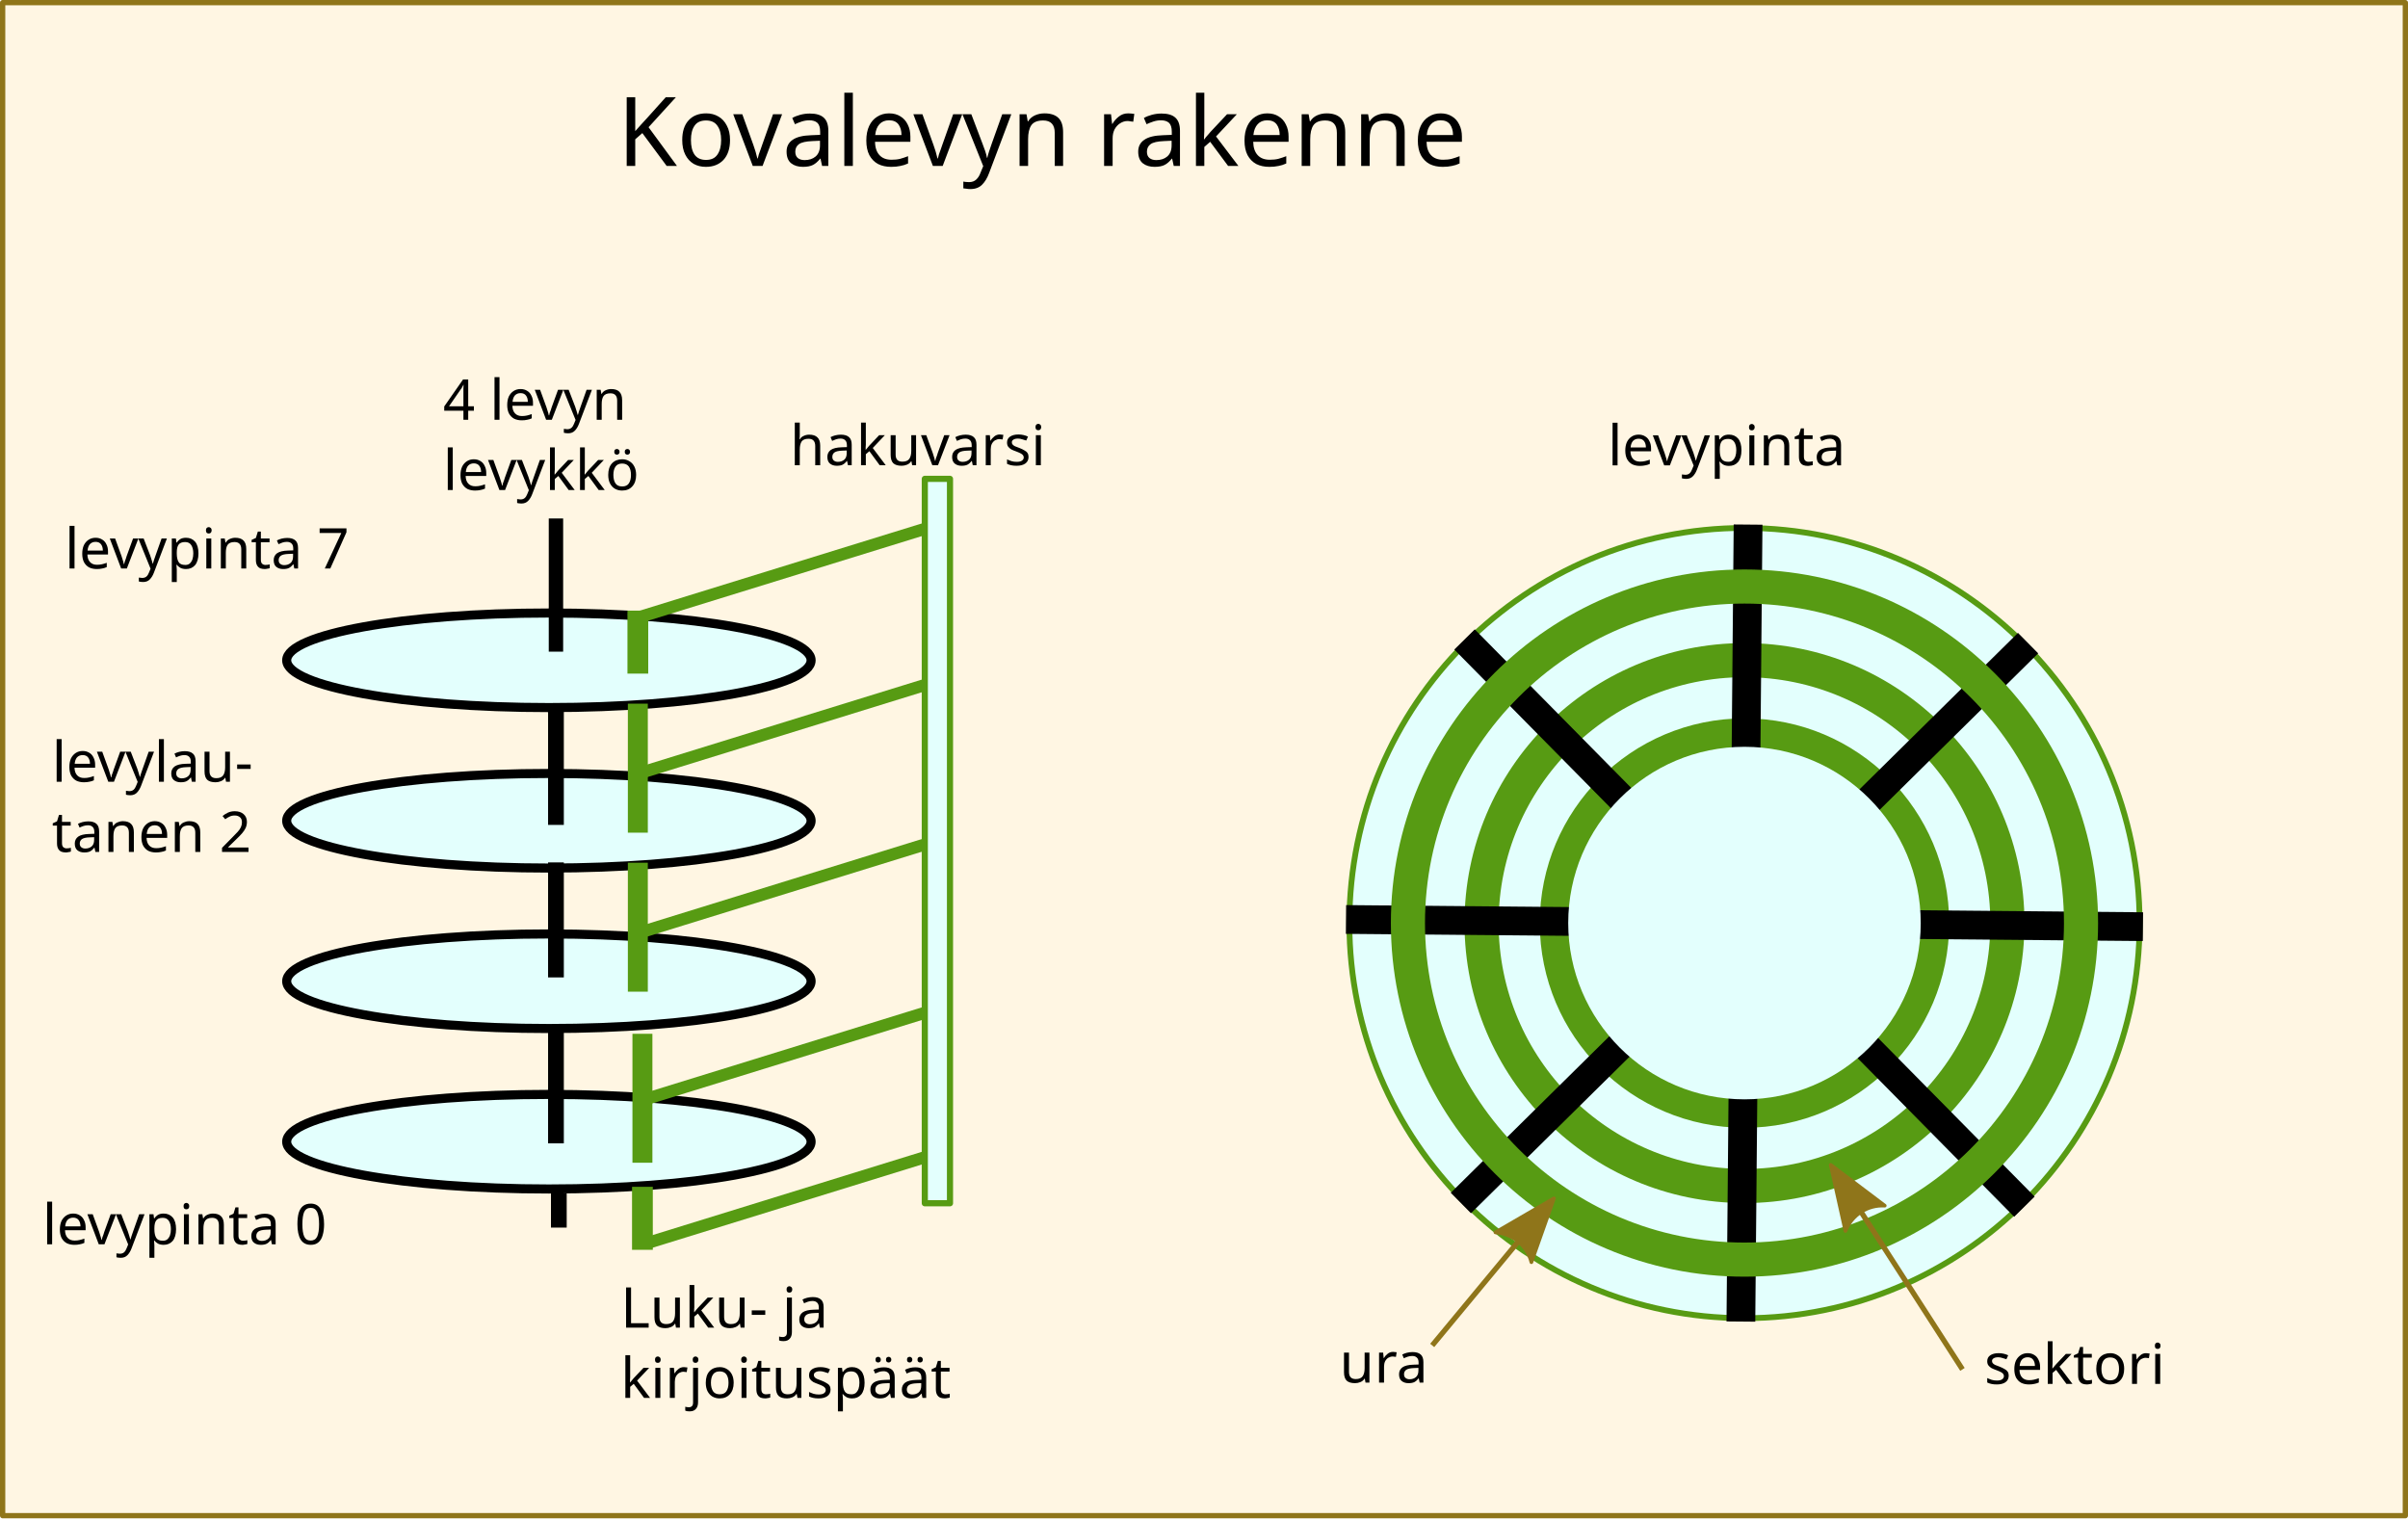
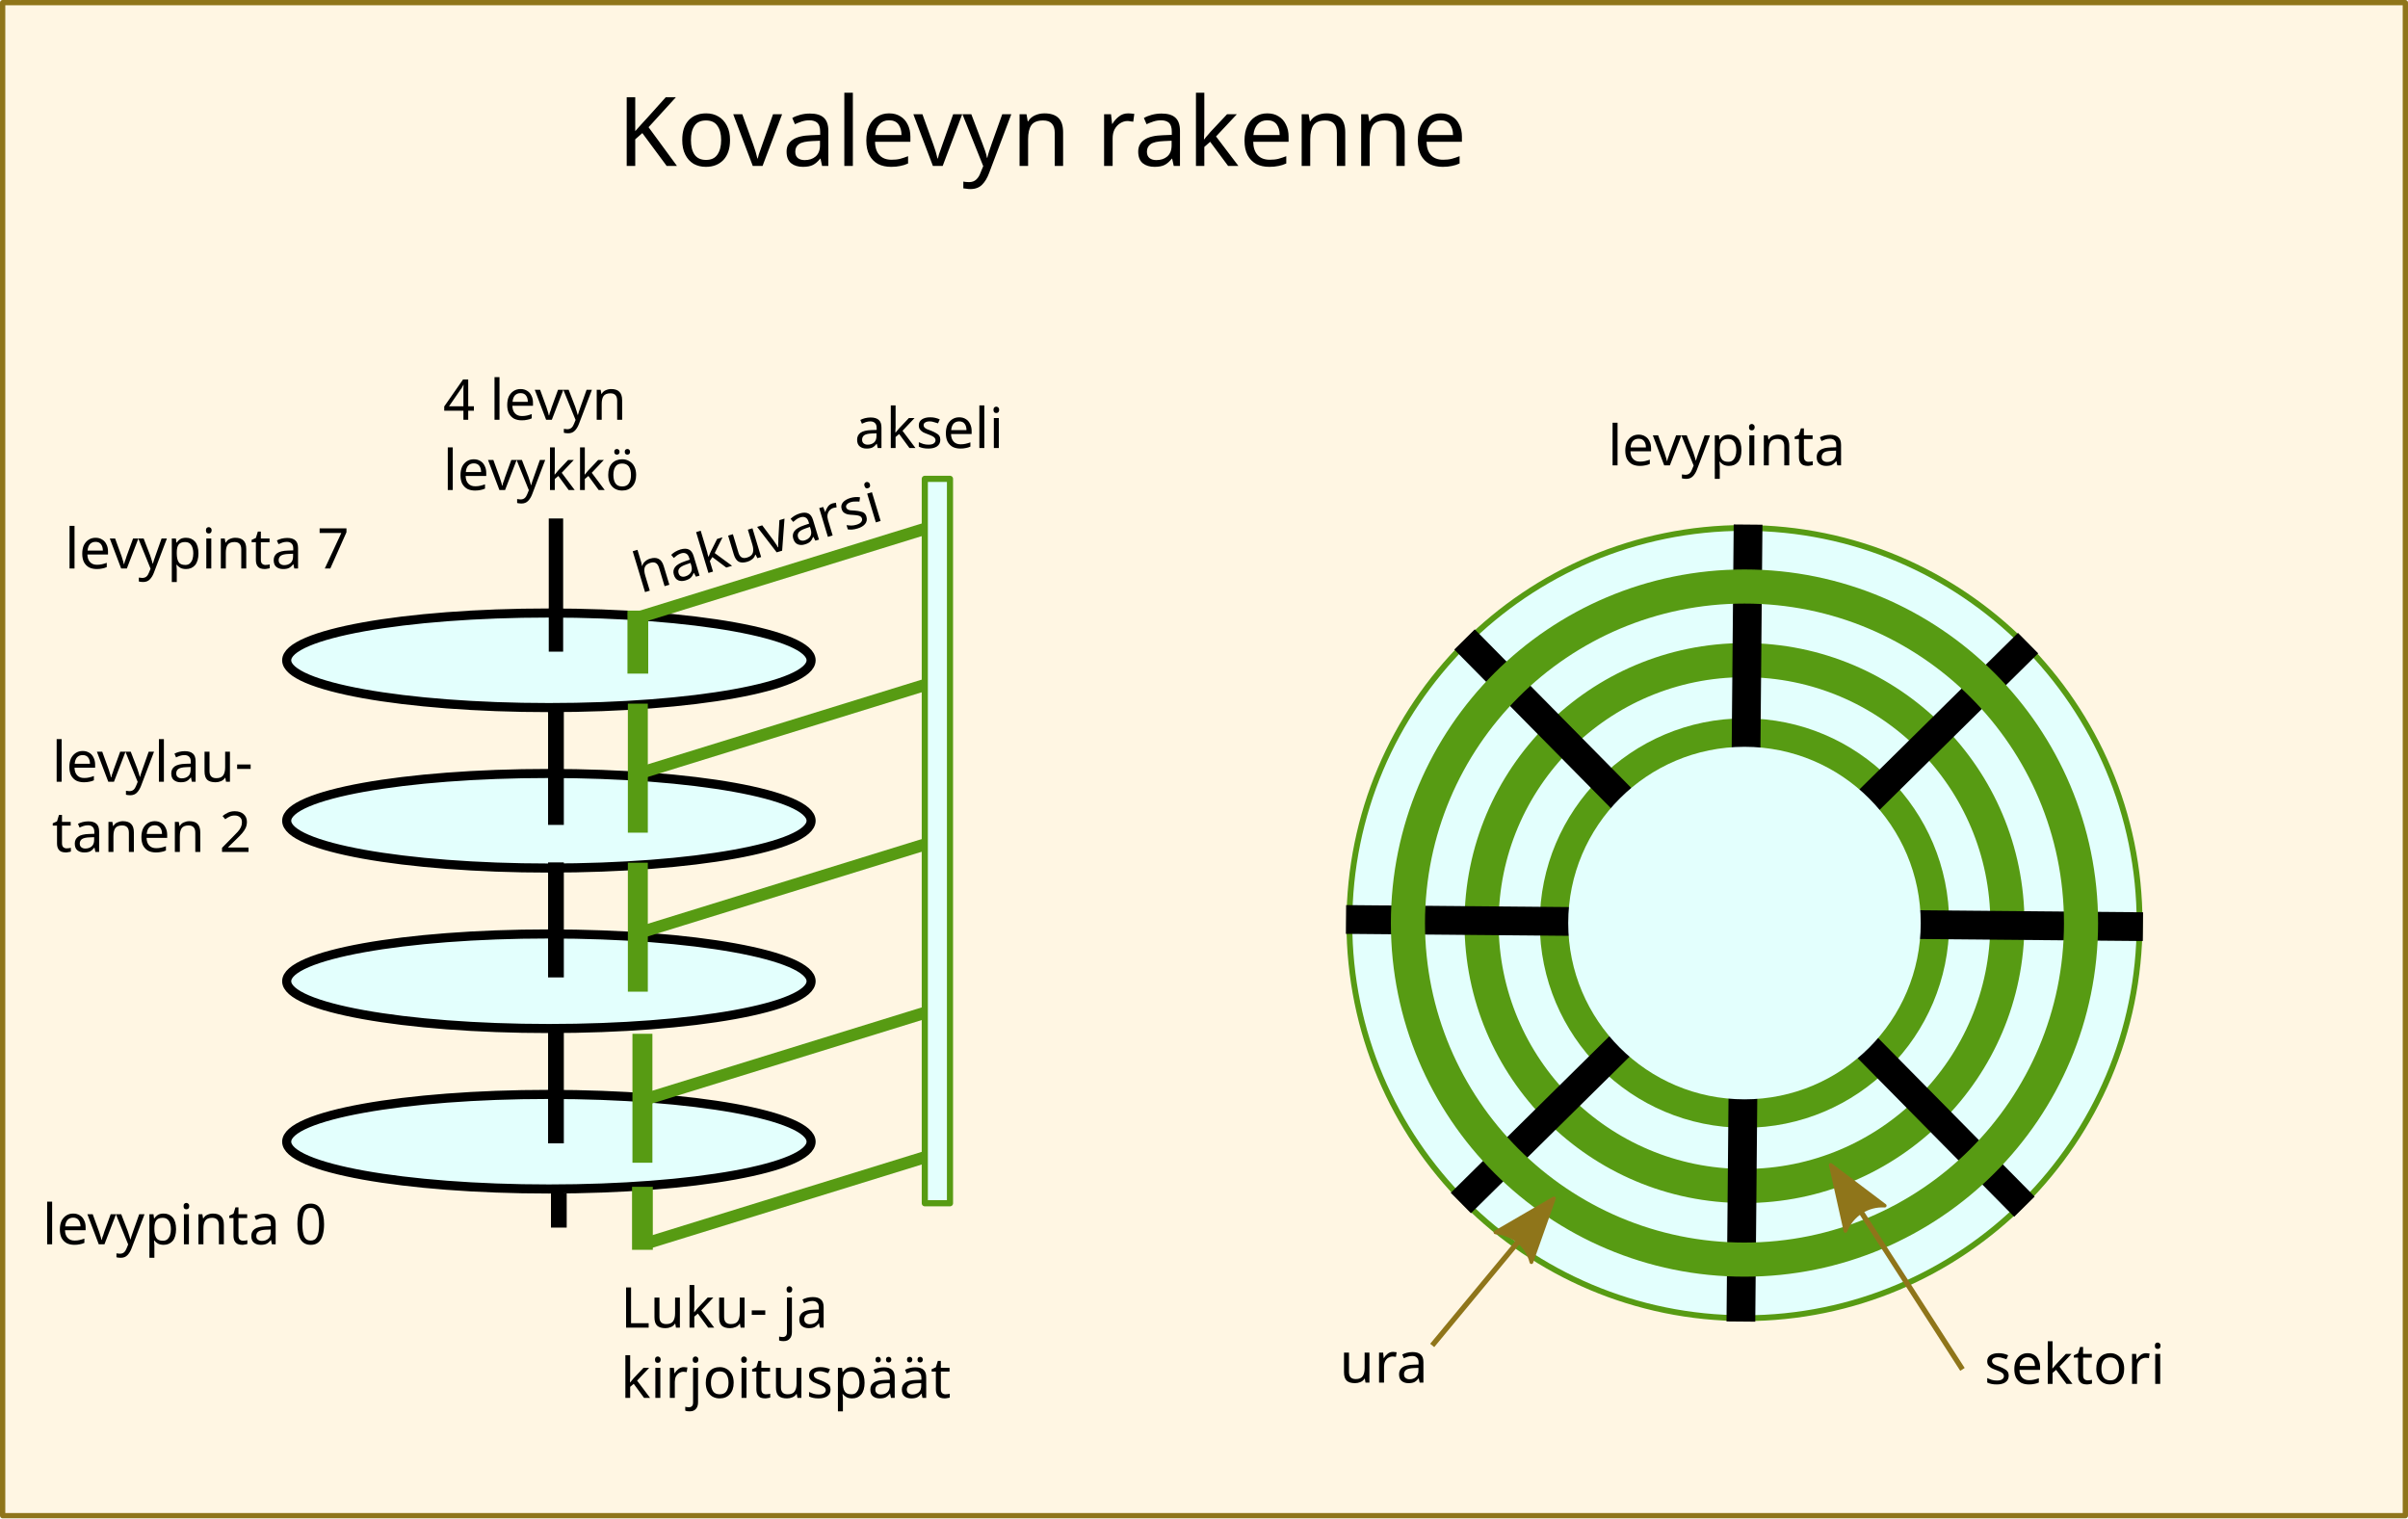
<svg xmlns="http://www.w3.org/2000/svg" id="svg1183" version="1.1" viewBox="0 0 211.754 133.513" height="133.513mm" width="211.754mm">
  <defs id="defs1177">
    <marker style="overflow:visible" id="Arrow2Lend" refX="0" refY="0" orient="auto">
      <path transform="matrix(-1.1,0,0,-1.1,-1.1,0)" d="M 8.719,4.034 -2.207,0.016 8.719,-4.002 c -1.745,2.372 -1.735,5.617 -6e-7,8.035 z" style="fill:#8f751a;fill-opacity:1;fill-rule:evenodd;stroke:#8f751a;stroke-width:0.625;stroke-linejoin:round;stroke-opacity:1" id="path4804" />
    </marker>
    <marker style="overflow:visible" id="Arrow2Mend" refX="0" refY="0" orient="auto">
      <path transform="scale(-0.6)" d="M 8.719,4.034 -2.207,0.016 8.719,-4.002 c -1.745,2.372 -1.735,5.617 -6e-7,8.035 z" style="fill:#8f751a;fill-opacity:1;fill-rule:evenodd;stroke:#8f751a;stroke-width:0.625;stroke-linejoin:round;stroke-opacity:1" id="path4810" />
    </marker>
    <marker style="overflow:visible" id="Arrow2Lend-6" refX="0" refY="0" orient="auto">
      <path transform="matrix(-1.1,0,0,-1.1,-1.1,0)" d="M 8.719,4.034 -2.207,0.016 8.719,-4.002 c -1.745,2.372 -1.735,5.617 -6e-7,8.035 z" style="fill:#8f751a;fill-opacity:1;fill-rule:evenodd;stroke:#8f751a;stroke-width:0.625;stroke-linejoin:round;stroke-opacity:1" id="path4804-3" />
    </marker>
  </defs>
  <g transform="translate(0.2325,-43.52345)" id="layer1">
    <rect y="43.756" x="0" height="133.048" width="211.289" id="rect7166" style="opacity:1;fill:#fff6e3;fill-opacity:1;stroke:#8f751a;stroke-width:0.465;stroke-linecap:round;stroke-linejoin:round;stroke-miterlimit:4;stroke-dasharray:none;stroke-dashoffset:0;stroke-opacity:1" />
    <text id="text1730" y="58.119" x="54.051" style="font-style:normal;font-variant:normal;font-weight:normal;font-stretch:normal;font-size:8.467px;line-height:1.25;font-family:sans-serif;-inkscape-font-specification:'sans-serif, Normal';font-variant-ligatures:normal;font-variant-caps:normal;font-variant-numeric:normal;font-feature-settings:normal;text-align:start;letter-spacing:0px;word-spacing:0px;writing-mode:lr-tb;text-anchor:start;fill:#000000;fill-opacity:1;stroke:none;stroke-width:0.265" xml:space="preserve">
      <tspan style="font-style:normal;font-variant:normal;font-weight:normal;font-stretch:normal;font-size:8.467px;font-family:sans-serif;-inkscape-font-specification:'sans-serif, Normal';font-variant-ligatures:normal;font-variant-caps:normal;font-variant-numeric:normal;font-feature-settings:normal;text-align:start;writing-mode:lr-tb;text-anchor:start;stroke-width:0.265" y="58.119" x="54.051" id="tspan1728">Kovalevyn rakenne</tspan>
    </text>
    <g id="g2083-5" transform="matrix(1.10601,0,0,0.9658427,-32.93229,80.68769)" />
    <g transform="translate(-28.72619,5.669643)" id="g2367">
      <g id="g1858">
        <g id="g1783">
          <ellipse style="opacity:1;fill:#e3fffd;fill-opacity:1;stroke:#000000;stroke-width:0.8;stroke-linecap:round;stroke-linejoin:round;stroke-miterlimit:4;stroke-dasharray:none;stroke-dashoffset:0;stroke-opacity:1" id="path1732" cx="76.762" cy="95.917" rx="23.057" ry="4.158" />
          <ellipse style="opacity:1;fill:#e3fffd;fill-opacity:1;stroke:#000000;stroke-width:0.8;stroke-linecap:round;stroke-linejoin:round;stroke-miterlimit:4;stroke-dasharray:none;stroke-dashoffset:0;stroke-opacity:1" id="path1732-9" cx="76.762" cy="110.028" rx="23.057" ry="4.158" />
          <ellipse style="opacity:1;fill:#e3fffd;fill-opacity:1;stroke:#000000;stroke-width:0.8;stroke-linecap:round;stroke-linejoin:round;stroke-miterlimit:4;stroke-dasharray:none;stroke-dashoffset:0;stroke-opacity:1" id="path1732-9-2" cx="76.762" cy="124.139" rx="23.057" ry="4.158" />
          <ellipse style="opacity:1;fill:#e3fffd;fill-opacity:1;stroke:#000000;stroke-width:0.8;stroke-linecap:round;stroke-linejoin:round;stroke-miterlimit:4;stroke-dasharray:none;stroke-dashoffset:0;stroke-opacity:1" id="path1732-9-2-3" cx="76.762" cy="138.25" rx="23.057" ry="4.158" />
        </g>
        <path id="path1785" d="m 77.383,83.443 c 0,11.717 0,11.717 0,11.717" style="fill:none;stroke:#000000;stroke-width:1.265;stroke-linecap:butt;stroke-linejoin:miter;stroke-miterlimit:4;stroke-dasharray:none;stroke-opacity:1" />
        <path id="path1785-6" d="m 77.383,100.276 c 0,10.117 0,10.117 0,10.117" style="fill:none;stroke:#000000;stroke-width:1.385;stroke-linecap:butt;stroke-linejoin:miter;stroke-miterlimit:4;stroke-dasharray:none;stroke-opacity:1" />
        <path id="path1785-6-3" d="m 77.383,113.688 c 0,10.117 0,10.117 0,10.117" style="fill:none;stroke:#000000;stroke-width:1.385;stroke-linecap:butt;stroke-linejoin:miter;stroke-miterlimit:4;stroke-dasharray:none;stroke-opacity:1" />
        <path id="path1785-6-4" d="m 77.383,128.278 c 0,10.117 0,10.117 0,10.117" style="fill:none;stroke:#000000;stroke-width:1.385;stroke-linecap:butt;stroke-linejoin:miter;stroke-miterlimit:4;stroke-dasharray:none;stroke-opacity:1" />
        <path id="path1785-6-4-8" d="m 77.636,142.786 c 0,3.017 0,3.017 0,3.017" style="fill:none;stroke:#000000;stroke-width:1.385;stroke-linecap:butt;stroke-linejoin:miter;stroke-miterlimit:4;stroke-dasharray:none;stroke-opacity:1" />
      </g>
      <path style="fill:none;stroke:#579b13;stroke-width:1.755;stroke-linecap:butt;stroke-linejoin:miter;stroke-miterlimit:4;stroke-dasharray:none;stroke-opacity:1" d="m 84.584,113.719 c 0,11.339 0,11.339 0,11.339" id="path1860-8" />
      <path style="fill:none;stroke:#579b13;stroke-width:1.755;stroke-linecap:butt;stroke-linejoin:miter;stroke-miterlimit:4;stroke-dasharray:none;stroke-opacity:1" d="m 84.584,99.734 c 0,11.339 0,11.339 0,11.339" id="path1860-5-4" />
      <path style="fill:none;stroke:#579b13;stroke-width:1.755;stroke-linecap:butt;stroke-linejoin:miter;stroke-miterlimit:4;stroke-dasharray:none;stroke-opacity:1" d="m 84.987,128.763 c 0,11.339 0,11.339 0,11.339" id="path1860-11-3" />
      <path style="fill:none;stroke:#579b13;stroke-width:1.827;stroke-linecap:butt;stroke-linejoin:miter;stroke-miterlimit:4;stroke-dasharray:none;stroke-opacity:1" d="m 84.584,91.549 c 0,5.539 0,5.539 0,5.539" id="path1860-5-6-6" />
      <path style="fill:none;stroke:#579b13;stroke-width:1.827;stroke-linecap:butt;stroke-linejoin:miter;stroke-miterlimit:4;stroke-dasharray:none;stroke-opacity:1" d="m 84.987,147.758 c 0,-5.539 0,-5.539 0,-5.539" id="path1860-5-6-2-1" />
      <path style="fill:none;stroke:#579b13;stroke-width:1.063;stroke-linecap:butt;stroke-linejoin:miter;stroke-miterlimit:4;stroke-dasharray:none;stroke-opacity:1" d="m 111.753,111.513 c -26.501,8.195 -26.501,8.195 -26.501,8.195" id="path1860-1-97" />
      <path style="fill:none;stroke:#579b13;stroke-width:1.063;stroke-linecap:butt;stroke-linejoin:miter;stroke-miterlimit:4;stroke-dasharray:none;stroke-opacity:1" d="M 111.326,97.623 C 84.825,105.818 84.825,105.818 84.825,105.818" id="path1860-1-9-5" />
      <path style="fill:none;stroke:#579b13;stroke-width:1.063;stroke-linecap:butt;stroke-linejoin:miter;stroke-miterlimit:4;stroke-dasharray:none;stroke-opacity:1" d="m 111.82,126.295 c -26.501,8.195 -26.501,8.195 -26.501,8.195" id="path1860-1-4-0" />
      <path style="fill:none;stroke:#579b13;stroke-width:1.063;stroke-linecap:butt;stroke-linejoin:miter;stroke-miterlimit:4;stroke-dasharray:none;stroke-opacity:1" d="m 110.348,84.194 c -26.501,8.195 -26.501,8.195 -26.501,8.195" id="path1860-1-9-6-4" />
      <path style="fill:none;stroke:#579b13;stroke-width:1.063;stroke-linecap:butt;stroke-linejoin:miter;stroke-miterlimit:4;stroke-dasharray:none;stroke-opacity:1" d="m 111.875,138.98 c -26.501,8.195 -26.501,8.195 -26.501,8.195" id="path1860-1-9-6-1-2" />
      <rect style="opacity:1;fill:#e3fffd;fill-opacity:1;stroke:#579b13;stroke-width:0.54;stroke-linecap:round;stroke-linejoin:round;stroke-miterlimit:4;stroke-dasharray:none;stroke-dashoffset:0;stroke-opacity:1" id="rect2319" width="2.215" height="63.703" x="109.819" y="79.961" />
    </g>
    <text id="text1730-6" y="160.269" x="54.339" style="font-style:normal;font-variant:normal;font-weight:normal;font-stretch:normal;font-size:4.939px;line-height:1.25;font-family:sans-serif;-inkscape-font-specification:'sans-serif, Normal';font-variant-ligatures:normal;font-variant-caps:normal;font-variant-numeric:normal;font-feature-settings:normal;text-align:start;letter-spacing:0px;word-spacing:0px;writing-mode:lr-tb;text-anchor:start;fill:#000000;fill-opacity:1;stroke:none;stroke-width:0.265" xml:space="preserve">
      <tspan y="160.269" x="54.339" id="tspan2483">Luku- ja </tspan>
      <tspan y="166.443" x="54.339" id="tspan2485">kirjoituspäät</tspan>
    </text>
-     <text id="text1730-6-8" y="84.432" x="69.238" style="font-style:normal;font-variant:normal;font-weight:normal;font-stretch:normal;font-size:4.939px;line-height:1.25;font-family:sans-serif;-inkscape-font-specification:'sans-serif, Normal';font-variant-ligatures:normal;font-variant-caps:normal;font-variant-numeric:normal;font-feature-settings:normal;text-align:start;letter-spacing:0px;word-spacing:0px;writing-mode:lr-tb;text-anchor:start;fill:#000000;fill-opacity:1;stroke:none;stroke-width:0.265" xml:space="preserve">
-       <tspan y="84.432" x="69.238" id="tspan2407">hakuvarsi</tspan>
+     <text id="text1730-6-8" y="82.92" x="74.907" style="font-style:normal;font-variant:normal;font-weight:normal;font-stretch:normal;font-size:4.939px;line-height:1.25;font-family:sans-serif;-inkscape-font-specification:'sans-serif, Normal';font-variant-ligatures:normal;font-variant-caps:normal;font-variant-numeric:normal;font-feature-settings:normal;text-align:start;letter-spacing:0px;word-spacing:0px;writing-mode:lr-tb;text-anchor:start;fill:#000000;fill-opacity:1;stroke:none;stroke-width:0.265" xml:space="preserve">
+       <tspan y="82.92" x="74.907" id="tspan916">akseli</tspan>
    </text>
    <text id="text1730-6-8-6" y="152.94" x="3.492" style="font-style:normal;font-variant:normal;font-weight:normal;font-stretch:normal;font-size:4.939px;line-height:1.25;font-family:sans-serif;-inkscape-font-specification:'sans-serif, Normal';font-variant-ligatures:normal;font-variant-caps:normal;font-variant-numeric:normal;font-feature-settings:normal;text-align:start;letter-spacing:0px;word-spacing:0px;writing-mode:lr-tb;text-anchor:start;fill:#000000;fill-opacity:1;stroke:none;stroke-width:0.265" xml:space="preserve">
      <tspan y="152.94" x="3.492" id="tspan2429">levypinta 0</tspan>
    </text>
    <text id="text1730-6-8-6-0" y="93.516" x="5.461" style="font-style:normal;font-variant:normal;font-weight:normal;font-stretch:normal;font-size:4.939px;line-height:1.25;font-family:sans-serif;-inkscape-font-specification:'sans-serif, Normal';font-variant-ligatures:normal;font-variant-caps:normal;font-variant-numeric:normal;font-feature-settings:normal;text-align:start;letter-spacing:0px;word-spacing:0px;writing-mode:lr-tb;text-anchor:start;fill:#000000;fill-opacity:1;stroke:none;stroke-width:0.265" xml:space="preserve">
      <tspan y="93.516" x="5.461" id="tspan2451">levypinta 7</tspan>
    </text>
    <text id="text1730-6-8-6-00" y="112.264" x="4.327" style="font-style:normal;font-variant:normal;font-weight:normal;font-stretch:normal;font-size:4.939px;line-height:1.25;font-family:sans-serif;-inkscape-font-specification:'sans-serif, Normal';font-variant-ligatures:normal;font-variant-caps:normal;font-variant-numeric:normal;font-feature-settings:normal;text-align:start;letter-spacing:0px;word-spacing:0px;writing-mode:lr-tb;text-anchor:start;fill:#000000;fill-opacity:1;stroke:none;stroke-width:0.265" xml:space="preserve">
      <tspan y="112.264" x="4.327" id="tspan2479">levylau-</tspan>
      <tspan y="118.438" x="4.327" id="tspan2481">tanen 2</tspan>
    </text>
    <text id="text1730-6-8-6-1" y="80.438" x="38.723" style="font-style:normal;font-variant:normal;font-weight:normal;font-stretch:normal;font-size:4.939px;line-height:1.25;font-family:sans-serif;-inkscape-font-specification:'sans-serif, Normal';font-variant-ligatures:normal;font-variant-caps:normal;font-variant-numeric:normal;font-feature-settings:normal;text-align:start;letter-spacing:0px;word-spacing:0px;writing-mode:lr-tb;text-anchor:start;fill:#000000;fill-opacity:1;stroke:none;stroke-width:0.265" xml:space="preserve">
      <tspan y="80.438" x="38.723" id="tspan2513">4 levyn</tspan>
      <tspan y="86.612" x="38.723" id="tspan2515">levykkö</tspan>
    </text>
    <circle r="34.745" cy="124.694" cx="153.173" id="path2557" style="opacity:1;fill:#e3fffd;fill-opacity:1;stroke:#579b13;stroke-width:0.511;stroke-linecap:round;stroke-linejoin:round;stroke-miterlimit:4;stroke-dasharray:none;stroke-dashoffset:0;stroke-opacity:1" />
    <text id="text1730-6-8-6-5" y="84.445" x="141.154" style="font-style:normal;font-variant:normal;font-weight:normal;font-stretch:normal;font-size:4.939px;line-height:1.25;font-family:sans-serif;-inkscape-font-specification:'sans-serif, Normal';font-variant-ligatures:normal;font-variant-caps:normal;font-variant-numeric:normal;font-feature-settings:normal;text-align:start;letter-spacing:0px;word-spacing:0px;writing-mode:lr-tb;text-anchor:start;fill:#000000;fill-opacity:1;stroke:none;stroke-width:0.265" xml:space="preserve">
      <tspan y="84.445" x="141.154" id="tspan2615">levypinta</tspan>
    </text>
    <circle r="23.121" cy="124.694" cx="153.173" id="path2557-6-3" style="opacity:1;fill:none;fill-opacity:1;stroke:#579b13;stroke-width:3;stroke-linecap:round;stroke-linejoin:round;stroke-miterlimit:4;stroke-dasharray:none;stroke-dashoffset:0;stroke-opacity:1" />
    <circle r="16.647" cy="124.694" cx="153.173" id="path2557-6-3-3" style="opacity:1;fill:#e3fffd;fill-opacity:1;stroke:#579b13;stroke-width:2.706;stroke-linecap:round;stroke-linejoin:round;stroke-miterlimit:4;stroke-dasharray:none;stroke-dashoffset:0;stroke-opacity:1" />
    <path id="path918" d="m 152.857,159.735 0.632,-70.082" style="fill:none;stroke:#000000;stroke-width:2.528;stroke-linecap:butt;stroke-linejoin:miter;stroke-miterlimit:4;stroke-dasharray:none;stroke-opacity:1" />
    <path id="path918-0" d="m 118.132,124.378 70.082,0.632" style="fill:none;stroke:#000000;stroke-width:2.528;stroke-linecap:butt;stroke-linejoin:miter;stroke-miterlimit:4;stroke-dasharray:none;stroke-opacity:1" />
    <path id="path918-6" d="m 128.233,149.311 49.879,-49.234" style="fill:none;stroke:#000000;stroke-width:2.528;stroke-linecap:butt;stroke-linejoin:miter;stroke-miterlimit:4;stroke-dasharray:none;stroke-opacity:1" />
    <path id="path918-6-6" d="m 128.555,99.755 49.234,49.879" style="fill:#e3fffd;fill-opacity:1;stroke:#000000;stroke-width:2.528;stroke-linecap:butt;stroke-linejoin:miter;stroke-miterlimit:4;stroke-dasharray:none;stroke-opacity:1" />
    <circle r="15.5" cy="124.694" cx="153.173" id="path2557-6-3-3-1" style="opacity:1;fill:#e3fffd;fill-opacity:1;stroke:none;stroke-width:2.52;stroke-linecap:round;stroke-linejoin:round;stroke-miterlimit:4;stroke-dasharray:none;stroke-dashoffset:0;stroke-opacity:1" />
    <circle r="29.595" cy="124.694" cx="153.173" id="path2557-6" style="opacity:1;fill:none;fill-opacity:1;stroke:#579b13;stroke-width:3;stroke-linecap:round;stroke-linejoin:round;stroke-miterlimit:4;stroke-dasharray:none;stroke-dashoffset:0;stroke-opacity:1" />
    <text id="text1730-6-8-6-5-4" y="165.105" x="117.565" style="font-style:normal;font-variant:normal;font-weight:normal;font-stretch:normal;font-size:4.939px;line-height:1.25;font-family:sans-serif;-inkscape-font-specification:'sans-serif, Normal';font-variant-ligatures:normal;font-variant-caps:normal;font-variant-numeric:normal;font-feature-settings:normal;text-align:start;letter-spacing:0px;word-spacing:0px;writing-mode:lr-tb;text-anchor:start;fill:#000000;fill-opacity:1;stroke:none;stroke-width:0.265" xml:space="preserve">
      <tspan y="165.105" x="117.565" id="tspan4749">ura</tspan>
    </text>
    <text id="text1730-6-8-6-5-4-6" y="165.219" x="174.27" style="font-style:normal;font-variant:normal;font-weight:normal;font-stretch:normal;font-size:4.939px;line-height:1.25;font-family:sans-serif;-inkscape-font-specification:'sans-serif, Normal';font-variant-ligatures:normal;font-variant-caps:normal;font-variant-numeric:normal;font-feature-settings:normal;text-align:start;letter-spacing:0px;word-spacing:0px;writing-mode:lr-tb;text-anchor:start;fill:#000000;fill-opacity:1;stroke:none;stroke-width:0.265" xml:space="preserve">
      <tspan y="165.219" x="174.27" id="tspan4777">sektori</tspan>
    </text>
    <path id="path4781" d="m 125.712,161.835 c 10.319,-12.452 10.319,-12.452 10.319,-12.452" style="fill:none;stroke:#8f751a;stroke-width:0.465;stroke-linecap:butt;stroke-linejoin:miter;stroke-miterlimit:4;stroke-dasharray:none;stroke-opacity:1;marker-end:url(#Arrow2Lend)" />
    <path id="path4781-9" d="M 172.342,163.942 C 161.095,146.472 161.095,146.472 161.095,146.472" style="fill:none;stroke:#8f751a;stroke-width:0.465;stroke-linecap:butt;stroke-linejoin:miter;stroke-miterlimit:4;stroke-dasharray:none;stroke-opacity:1;marker-end:url(#Arrow2Lend-6)" />
+     <text transform="rotate(-16.79879)" id="text1730-6-8-7" y="107.835" x="26.032" style="font-style:normal;font-variant:normal;font-weight:normal;font-stretch:normal;font-size:4.939px;line-height:1.25;font-family:sans-serif;-inkscape-font-specification:'sans-serif, Normal';font-variant-ligatures:normal;font-variant-caps:normal;font-variant-numeric:normal;font-feature-settings:normal;text-align:start;letter-spacing:0px;word-spacing:0px;writing-mode:lr-tb;text-anchor:start;fill:#000000;fill-opacity:1;stroke:none;stroke-width:0.265" xml:space="preserve">
+       <tspan y="107.835" x="26.032" id="tspan2407-1" style="stroke-width:0.265">hakuvarsi</tspan>
+     </text>
  </g>
</svg>
